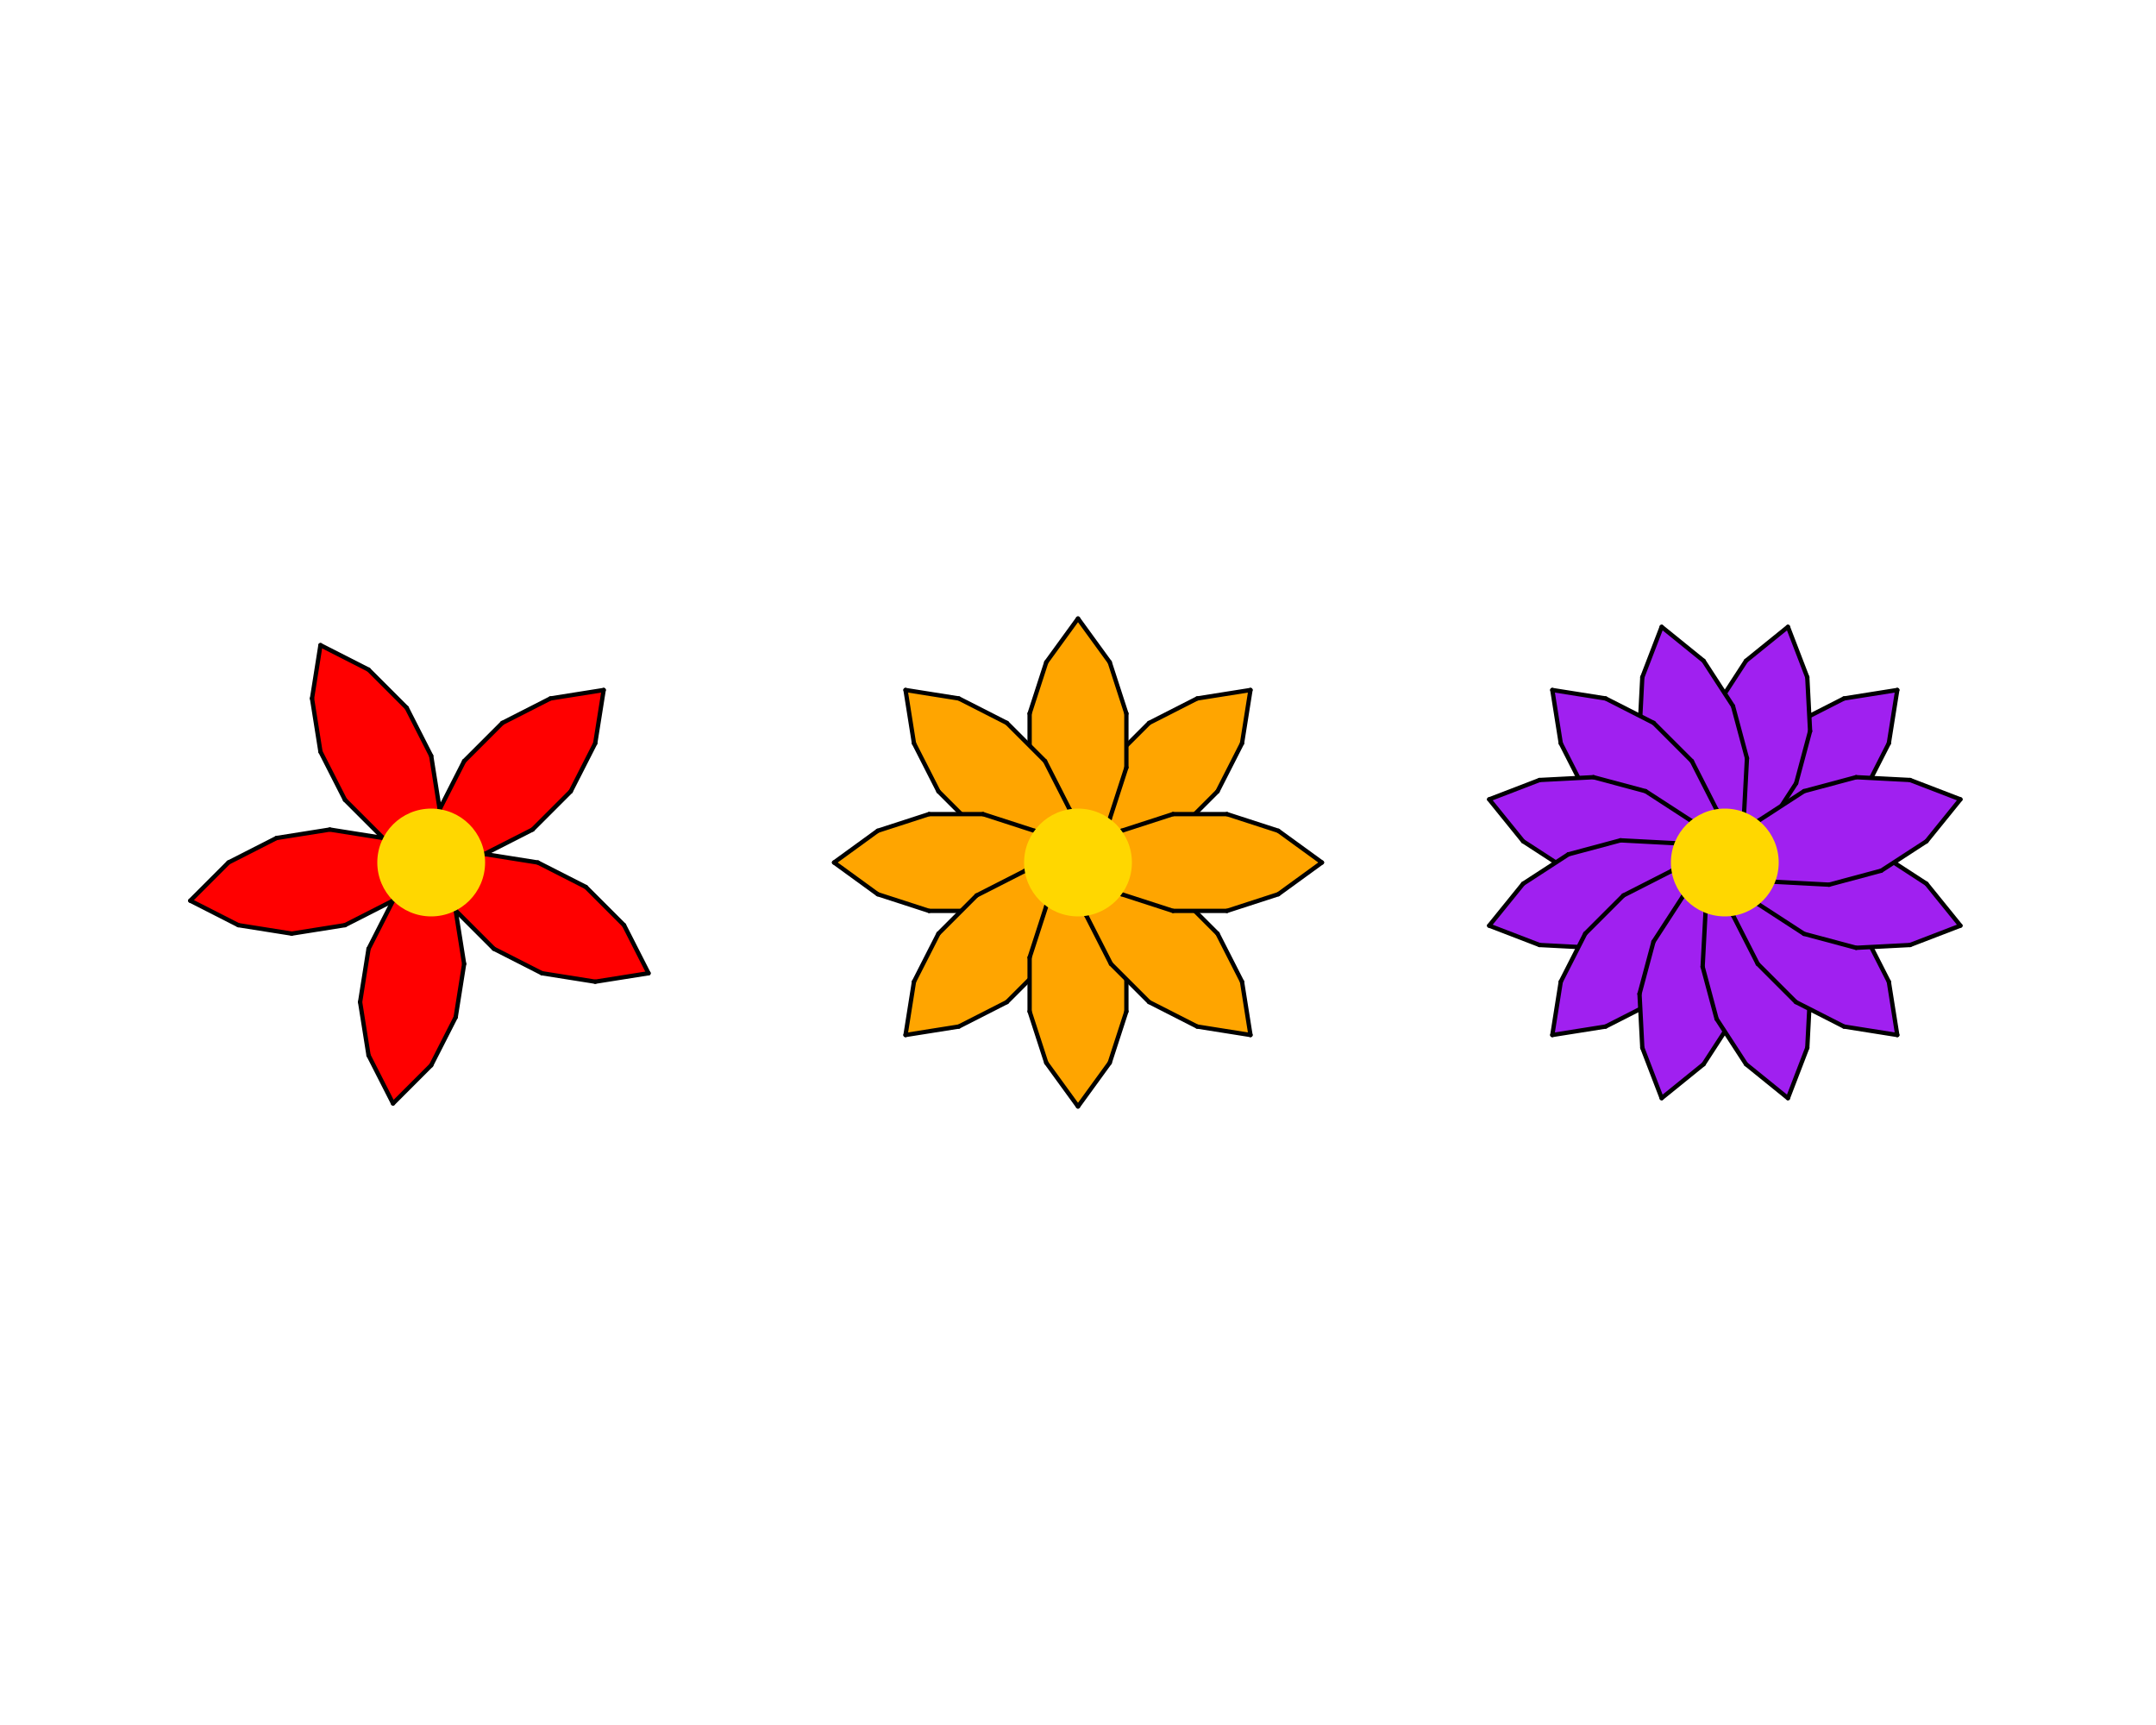
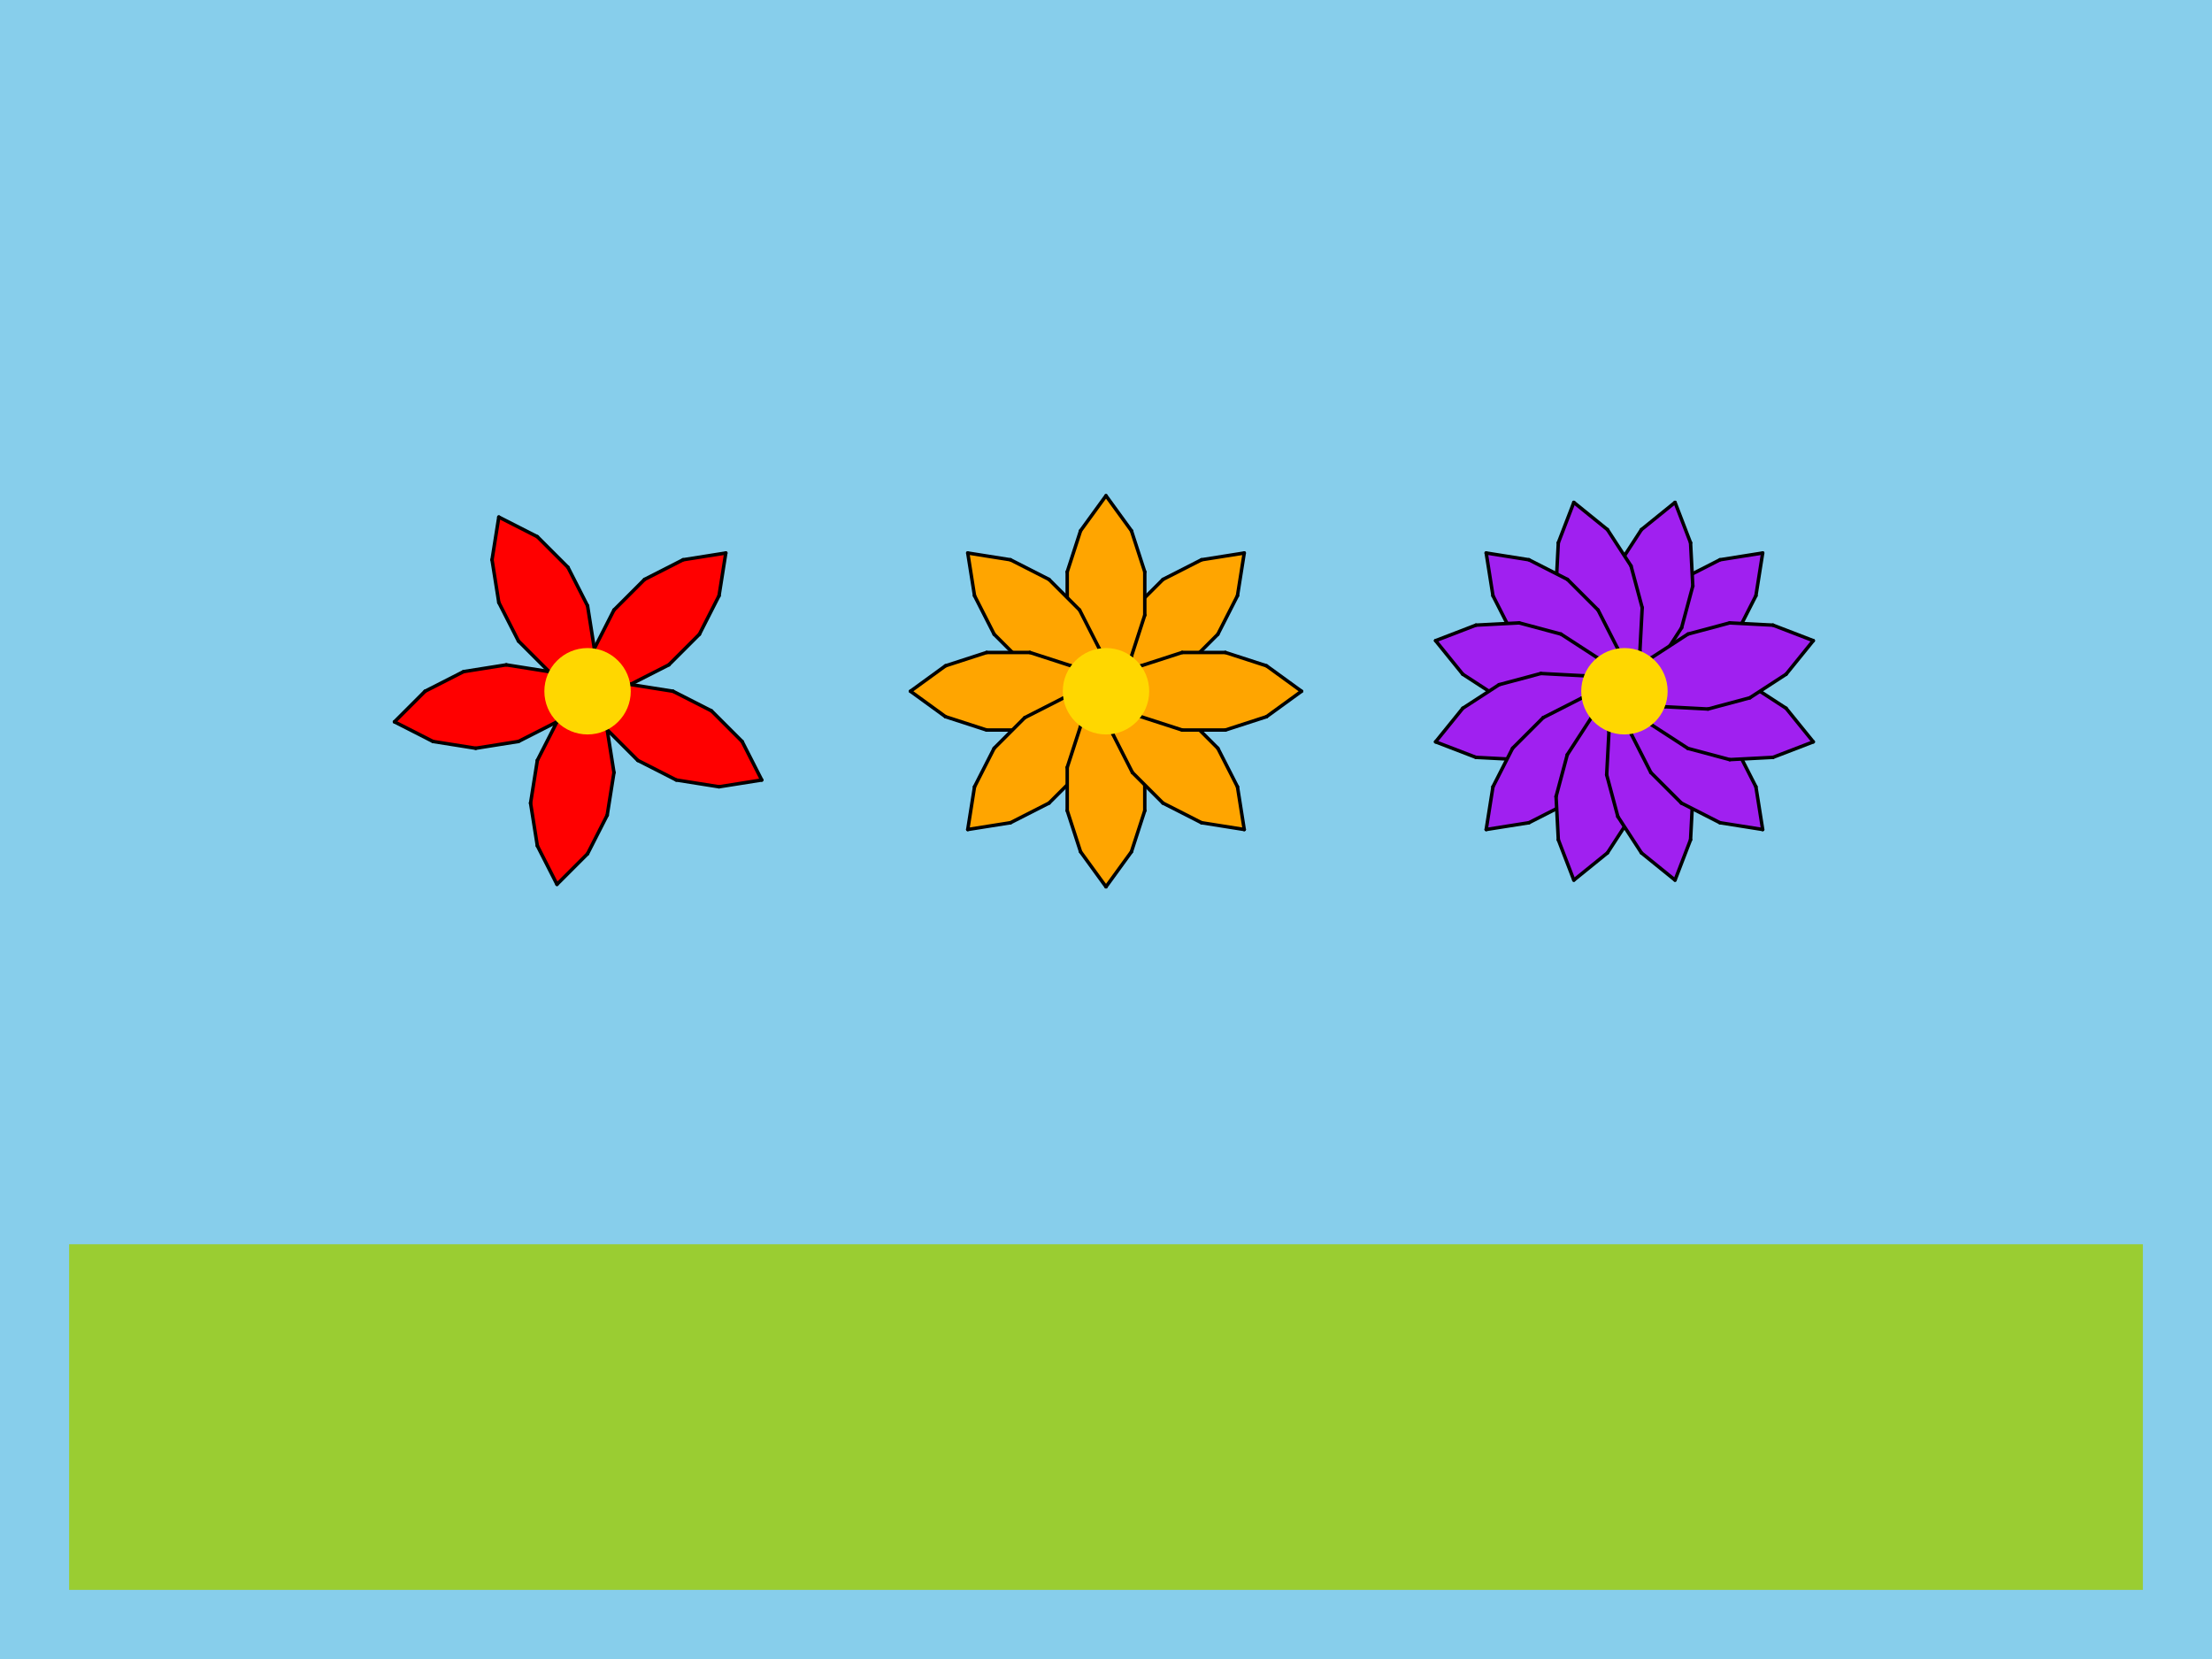
- <svg xmlns="http://www.w3.org/2000/svg" viewBox="-250 -200 500 400" role="img">
-   <rect x="-250" y="-200" width="500" height="400" fill="white" />
+ <svg xmlns="http://www.w3.org/2000/svg" viewBox="-320 -200 640 480" role="img">
+   <rect x="-320" y="-200" width="640" height="480" fill="skyblue" />
+   <polygon points="-300,160 300,160 300,260 -300,260 -300,160" fill="yellowgreen" fill-rule="evenodd" />
  <polygon points="-150,0 -137.64,-1.96 -126.49,-7.64 -117.64,-16.49 -111.96,-27.64 -110,-40 -122.36,-38.04 -133.51,-32.36 -142.36,-23.51 -148.04,-12.36 -150,0" fill="red" fill-rule="evenodd" />
  <line x1="-150" y1="0" x2="-137.64" y2="-1.96" stroke="black" stroke-width="1" stroke-linecap="round" />
  <line x1="-137.64" y1="-1.96" x2="-126.49" y2="-7.64" stroke="black" stroke-width="1" stroke-linecap="round" />
  <line x1="-126.49" y1="-7.64" x2="-117.64" y2="-16.49" stroke="black" stroke-width="1" stroke-linecap="round" />
  <line x1="-117.64" y1="-16.49" x2="-111.96" y2="-27.64" stroke="black" stroke-width="1" stroke-linecap="round" />
  <line x1="-111.96" y1="-27.64" x2="-110" y2="-40" stroke="black" stroke-width="1" stroke-linecap="round" />
  <line x1="-110" y1="-40" x2="-122.36" y2="-38.04" stroke="black" stroke-width="1" stroke-linecap="round" />
  <line x1="-122.36" y1="-38.04" x2="-133.51" y2="-32.36" stroke="black" stroke-width="1" stroke-linecap="round" />
  <line x1="-133.51" y1="-32.36" x2="-142.36" y2="-23.51" stroke="black" stroke-width="1" stroke-linecap="round" />
  <line x1="-142.36" y1="-23.51" x2="-148.04" y2="-12.36" stroke="black" stroke-width="1" stroke-linecap="round" />
  <line x1="-148.04" y1="-12.36" x2="-150" y2="0" stroke="black" stroke-width="1" stroke-linecap="round" />
  <polygon points="-150,0 -148.04,-12.36 -150,-24.72 -155.68,-35.87 -164.53,-44.72 -175.68,-50.4 -177.64,-38.04 -175.68,-25.68 -170,-14.53 -161.15,-5.68 -150,0" fill="red" fill-rule="evenodd" />
  <line x1="-150" y1="0" x2="-148.04" y2="-12.36" stroke="black" stroke-width="1" stroke-linecap="round" />
  <line x1="-148.04" y1="-12.36" x2="-150" y2="-24.72" stroke="black" stroke-width="1" stroke-linecap="round" />
  <line x1="-150" y1="-24.72" x2="-155.68" y2="-35.87" stroke="black" stroke-width="1" stroke-linecap="round" />
  <line x1="-155.68" y1="-35.87" x2="-164.53" y2="-44.72" stroke="black" stroke-width="1" stroke-linecap="round" />
  <line x1="-164.53" y1="-44.72" x2="-175.68" y2="-50.4" stroke="black" stroke-width="1" stroke-linecap="round" />
  <line x1="-175.68" y1="-50.4" x2="-177.64" y2="-38.04" stroke="black" stroke-width="1" stroke-linecap="round" />
  <line x1="-177.64" y1="-38.04" x2="-175.68" y2="-25.68" stroke="black" stroke-width="1" stroke-linecap="round" />
  <line x1="-175.68" y1="-25.68" x2="-170" y2="-14.53" stroke="black" stroke-width="1" stroke-linecap="round" />
  <line x1="-170" y1="-14.53" x2="-161.15" y2="-5.68" stroke="black" stroke-width="1" stroke-linecap="round" />
  <line x1="-161.15" y1="-5.68" x2="-150" y2="0" stroke="black" stroke-width="1" stroke-linecap="round" />
  <polygon points="-150,0 -161.15,-5.68 -173.51,-7.64 -185.87,-5.68 -197.02,0 -205.87,8.85 -194.72,14.53 -182.36,16.49 -170,14.53 -158.85,8.85 -150,0" fill="red" fill-rule="evenodd" />
  <line x1="-150" y1="0" x2="-161.15" y2="-5.68" stroke="black" stroke-width="1" stroke-linecap="round" />
  <line x1="-161.15" y1="-5.68" x2="-173.51" y2="-7.64" stroke="black" stroke-width="1" stroke-linecap="round" />
  <line x1="-173.51" y1="-7.64" x2="-185.87" y2="-5.68" stroke="black" stroke-width="1" stroke-linecap="round" />
  <line x1="-185.87" y1="-5.68" x2="-197.02" y2="0" stroke="black" stroke-width="1" stroke-linecap="round" />
  <line x1="-197.02" y1="0" x2="-205.87" y2="8.85" stroke="black" stroke-width="1" stroke-linecap="round" />
  <line x1="-205.87" y1="8.85" x2="-194.72" y2="14.53" stroke="black" stroke-width="1" stroke-linecap="round" />
  <line x1="-194.72" y1="14.53" x2="-182.36" y2="16.49" stroke="black" stroke-width="1" stroke-linecap="round" />
  <line x1="-182.36" y1="16.49" x2="-170" y2="14.53" stroke="black" stroke-width="1" stroke-linecap="round" />
  <line x1="-170" y1="14.53" x2="-158.85" y2="8.85" stroke="black" stroke-width="1" stroke-linecap="round" />
  <line x1="-158.85" y1="8.85" x2="-150" y2="0" stroke="black" stroke-width="1" stroke-linecap="round" />
  <polygon points="-150,0 -158.85,8.85 -164.53,20 -166.49,32.36 -164.53,44.72 -158.85,55.87 -150,47.02 -144.32,35.87 -142.36,23.51 -144.32,11.15 -150,0" fill="red" fill-rule="evenodd" />
  <line x1="-150" y1="0" x2="-158.85" y2="8.85" stroke="black" stroke-width="1" stroke-linecap="round" />
  <line x1="-158.85" y1="8.85" x2="-164.53" y2="20" stroke="black" stroke-width="1" stroke-linecap="round" />
  <line x1="-164.53" y1="20" x2="-166.49" y2="32.36" stroke="black" stroke-width="1" stroke-linecap="round" />
  <line x1="-166.49" y1="32.36" x2="-164.53" y2="44.72" stroke="black" stroke-width="1" stroke-linecap="round" />
  <line x1="-164.53" y1="44.72" x2="-158.85" y2="55.87" stroke="black" stroke-width="1" stroke-linecap="round" />
  <line x1="-158.85" y1="55.87" x2="-150" y2="47.02" stroke="black" stroke-width="1" stroke-linecap="round" />
  <line x1="-150" y1="47.02" x2="-144.32" y2="35.87" stroke="black" stroke-width="1" stroke-linecap="round" />
  <line x1="-144.32" y1="35.87" x2="-142.36" y2="23.51" stroke="black" stroke-width="1" stroke-linecap="round" />
  <line x1="-142.36" y1="23.51" x2="-144.32" y2="11.15" stroke="black" stroke-width="1" stroke-linecap="round" />
  <line x1="-144.32" y1="11.15" x2="-150" y2="0" stroke="black" stroke-width="1" stroke-linecap="round" />
  <polygon points="-150,0 -144.32,11.15 -135.47,20 -124.32,25.68 -111.96,27.64 -99.6,25.68 -105.28,14.53 -114.13,5.68 -125.28,0 -137.64,-1.96 -150,0" fill="red" fill-rule="evenodd" />
  <line x1="-150" y1="0" x2="-144.32" y2="11.15" stroke="black" stroke-width="1" stroke-linecap="round" />
  <line x1="-144.32" y1="11.15" x2="-135.47" y2="20" stroke="black" stroke-width="1" stroke-linecap="round" />
  <line x1="-135.47" y1="20" x2="-124.32" y2="25.68" stroke="black" stroke-width="1" stroke-linecap="round" />
  <line x1="-124.32" y1="25.68" x2="-111.96" y2="27.64" stroke="black" stroke-width="1" stroke-linecap="round" />
  <line x1="-111.96" y1="27.64" x2="-99.6" y2="25.68" stroke="black" stroke-width="1" stroke-linecap="round" />
  <line x1="-99.6" y1="25.68" x2="-105.28" y2="14.53" stroke="black" stroke-width="1" stroke-linecap="round" />
  <line x1="-105.28" y1="14.53" x2="-114.13" y2="5.68" stroke="black" stroke-width="1" stroke-linecap="round" />
  <line x1="-114.13" y1="5.68" x2="-125.28" y2="0" stroke="black" stroke-width="1" stroke-linecap="round" />
  <line x1="-125.28" y1="0" x2="-137.64" y2="-1.96" stroke="black" stroke-width="1" stroke-linecap="round" />
  <line x1="-137.64" y1="-1.96" x2="-150" y2="0" stroke="black" stroke-width="1" stroke-linecap="round" />
  <circle cx="-150" cy="0" r="12.5" fill="gold" />
  <polygon points="0,0 12.36,-1.96 23.51,-7.64 32.36,-16.49 38.04,-27.64 40,-40 27.64,-38.04 16.49,-32.36 7.64,-23.51 1.96,-12.36 0,0" fill="orange" fill-rule="evenodd" />
  <line x1="0" y1="0" x2="12.36" y2="-1.96" stroke="black" stroke-width="1" stroke-linecap="round" />
  <line x1="12.36" y1="-1.96" x2="23.51" y2="-7.64" stroke="black" stroke-width="1" stroke-linecap="round" />
  <line x1="23.51" y1="-7.64" x2="32.36" y2="-16.49" stroke="black" stroke-width="1" stroke-linecap="round" />
  <line x1="32.36" y1="-16.49" x2="38.04" y2="-27.64" stroke="black" stroke-width="1" stroke-linecap="round" />
  <line x1="38.04" y1="-27.64" x2="40" y2="-40" stroke="black" stroke-width="1" stroke-linecap="round" />
  <line x1="40" y1="-40" x2="27.64" y2="-38.04" stroke="black" stroke-width="1" stroke-linecap="round" />
  <line x1="27.64" y1="-38.04" x2="16.49" y2="-32.36" stroke="black" stroke-width="1" stroke-linecap="round" />
  <line x1="16.49" y1="-32.36" x2="7.64" y2="-23.51" stroke="black" stroke-width="1" stroke-linecap="round" />
  <line x1="7.64" y1="-23.51" x2="1.96" y2="-12.36" stroke="black" stroke-width="1" stroke-linecap="round" />
  <line x1="1.96" y1="-12.36" x2="0" y2="0" stroke="black" stroke-width="1" stroke-linecap="round" />
  <polygon points="0,0 7.36,-10.12 11.22,-22.03 11.22,-34.54 7.36,-46.44 0,-56.57 -7.36,-46.44 -11.22,-34.54 -11.22,-22.03 -7.36,-10.12 0,0" fill="orange" fill-rule="evenodd" />
  <line x1="0" y1="0" x2="7.36" y2="-10.12" stroke="black" stroke-width="1" stroke-linecap="round" />
  <line x1="7.36" y1="-10.12" x2="11.22" y2="-22.03" stroke="black" stroke-width="1" stroke-linecap="round" />
  <line x1="11.22" y1="-22.03" x2="11.22" y2="-34.54" stroke="black" stroke-width="1" stroke-linecap="round" />
  <line x1="11.22" y1="-34.54" x2="7.36" y2="-46.44" stroke="black" stroke-width="1" stroke-linecap="round" />
  <line x1="7.36" y1="-46.44" x2="0" y2="-56.57" stroke="black" stroke-width="1" stroke-linecap="round" />
  <line x1="0" y1="-56.57" x2="-7.36" y2="-46.44" stroke="black" stroke-width="1" stroke-linecap="round" />
  <line x1="-7.36" y1="-46.44" x2="-11.22" y2="-34.54" stroke="black" stroke-width="1" stroke-linecap="round" />
  <line x1="-11.22" y1="-34.54" x2="-11.22" y2="-22.03" stroke="black" stroke-width="1" stroke-linecap="round" />
  <line x1="-11.22" y1="-22.03" x2="-7.36" y2="-10.12" stroke="black" stroke-width="1" stroke-linecap="round" />
  <line x1="-7.36" y1="-10.12" x2="0" y2="0" stroke="black" stroke-width="1" stroke-linecap="round" />
  <polygon points="0,0 -1.96,-12.36 -7.64,-23.51 -16.49,-32.36 -27.64,-38.04 -40,-40 -38.04,-27.64 -32.36,-16.49 -23.51,-7.64 -12.36,-1.96 0,0" fill="orange" fill-rule="evenodd" />
  <line x1="0" y1="0" x2="-1.96" y2="-12.36" stroke="black" stroke-width="1" stroke-linecap="round" />
  <line x1="-1.96" y1="-12.36" x2="-7.64" y2="-23.51" stroke="black" stroke-width="1" stroke-linecap="round" />
  <line x1="-7.64" y1="-23.51" x2="-16.49" y2="-32.36" stroke="black" stroke-width="1" stroke-linecap="round" />
  <line x1="-16.49" y1="-32.36" x2="-27.64" y2="-38.04" stroke="black" stroke-width="1" stroke-linecap="round" />
  <line x1="-27.64" y1="-38.04" x2="-40" y2="-40" stroke="black" stroke-width="1" stroke-linecap="round" />
  <line x1="-40" y1="-40" x2="-38.04" y2="-27.64" stroke="black" stroke-width="1" stroke-linecap="round" />
  <line x1="-38.04" y1="-27.64" x2="-32.36" y2="-16.49" stroke="black" stroke-width="1" stroke-linecap="round" />
  <line x1="-32.36" y1="-16.49" x2="-23.51" y2="-7.64" stroke="black" stroke-width="1" stroke-linecap="round" />
  <line x1="-23.51" y1="-7.64" x2="-12.36" y2="-1.96" stroke="black" stroke-width="1" stroke-linecap="round" />
  <line x1="-12.36" y1="-1.96" x2="0" y2="0" stroke="black" stroke-width="1" stroke-linecap="round" />
  <polygon points="0,0 -10.12,-7.36 -22.03,-11.22 -34.54,-11.22 -46.44,-7.36 -56.57,0 -46.44,7.36 -34.54,11.22 -22.03,11.22 -10.12,7.36 0,0" fill="orange" fill-rule="evenodd" />
  <line x1="0" y1="0" x2="-10.12" y2="-7.36" stroke="black" stroke-width="1" stroke-linecap="round" />
  <line x1="-10.12" y1="-7.36" x2="-22.03" y2="-11.22" stroke="black" stroke-width="1" stroke-linecap="round" />
  <line x1="-22.03" y1="-11.22" x2="-34.54" y2="-11.22" stroke="black" stroke-width="1" stroke-linecap="round" />
  <line x1="-34.54" y1="-11.22" x2="-46.44" y2="-7.36" stroke="black" stroke-width="1" stroke-linecap="round" />
  <line x1="-46.44" y1="-7.36" x2="-56.57" y2="0" stroke="black" stroke-width="1" stroke-linecap="round" />
  <line x1="-56.57" y1="0" x2="-46.44" y2="7.36" stroke="black" stroke-width="1" stroke-linecap="round" />
  <line x1="-46.44" y1="7.36" x2="-34.54" y2="11.22" stroke="black" stroke-width="1" stroke-linecap="round" />
  <line x1="-34.54" y1="11.22" x2="-22.03" y2="11.22" stroke="black" stroke-width="1" stroke-linecap="round" />
  <line x1="-22.03" y1="11.22" x2="-10.12" y2="7.36" stroke="black" stroke-width="1" stroke-linecap="round" />
  <line x1="-10.12" y1="7.36" x2="0" y2="0" stroke="black" stroke-width="1" stroke-linecap="round" />
  <polygon points="0,0 -12.36,1.96 -23.51,7.64 -32.36,16.49 -38.04,27.64 -40,40 -27.64,38.04 -16.49,32.36 -7.64,23.51 -1.96,12.36 0,0" fill="orange" fill-rule="evenodd" />
  <line x1="0" y1="0" x2="-12.36" y2="1.96" stroke="black" stroke-width="1" stroke-linecap="round" />
  <line x1="-12.36" y1="1.96" x2="-23.51" y2="7.64" stroke="black" stroke-width="1" stroke-linecap="round" />
  <line x1="-23.51" y1="7.64" x2="-32.36" y2="16.49" stroke="black" stroke-width="1" stroke-linecap="round" />
  <line x1="-32.36" y1="16.49" x2="-38.04" y2="27.64" stroke="black" stroke-width="1" stroke-linecap="round" />
  <line x1="-38.04" y1="27.64" x2="-40" y2="40" stroke="black" stroke-width="1" stroke-linecap="round" />
  <line x1="-40" y1="40" x2="-27.64" y2="38.04" stroke="black" stroke-width="1" stroke-linecap="round" />
  <line x1="-27.64" y1="38.04" x2="-16.49" y2="32.36" stroke="black" stroke-width="1" stroke-linecap="round" />
  <line x1="-16.49" y1="32.36" x2="-7.64" y2="23.51" stroke="black" stroke-width="1" stroke-linecap="round" />
  <line x1="-7.64" y1="23.51" x2="-1.96" y2="12.36" stroke="black" stroke-width="1" stroke-linecap="round" />
  <line x1="-1.96" y1="12.36" x2="0" y2="0" stroke="black" stroke-width="1" stroke-linecap="round" />
  <polygon points="0,0 -7.36,10.12 -11.22,22.03 -11.22,34.54 -7.36,46.44 0,56.57 7.36,46.44 11.22,34.54 11.22,22.03 7.36,10.12 0,0" fill="orange" fill-rule="evenodd" />
  <line x1="0" y1="0" x2="-7.36" y2="10.12" stroke="black" stroke-width="1" stroke-linecap="round" />
  <line x1="-7.36" y1="10.12" x2="-11.22" y2="22.03" stroke="black" stroke-width="1" stroke-linecap="round" />
  <line x1="-11.22" y1="22.03" x2="-11.22" y2="34.54" stroke="black" stroke-width="1" stroke-linecap="round" />
  <line x1="-11.22" y1="34.54" x2="-7.36" y2="46.44" stroke="black" stroke-width="1" stroke-linecap="round" />
  <line x1="-7.36" y1="46.44" x2="0" y2="56.57" stroke="black" stroke-width="1" stroke-linecap="round" />
  <line x1="0" y1="56.57" x2="7.36" y2="46.44" stroke="black" stroke-width="1" stroke-linecap="round" />
  <line x1="7.36" y1="46.44" x2="11.22" y2="34.54" stroke="black" stroke-width="1" stroke-linecap="round" />
  <line x1="11.22" y1="34.54" x2="11.22" y2="22.03" stroke="black" stroke-width="1" stroke-linecap="round" />
  <line x1="11.22" y1="22.03" x2="7.36" y2="10.12" stroke="black" stroke-width="1" stroke-linecap="round" />
  <line x1="7.36" y1="10.12" x2="0" y2="0" stroke="black" stroke-width="1" stroke-linecap="round" />
  <polygon points="0,0 1.96,12.36 7.64,23.51 16.49,32.36 27.64,38.04 40,40 38.04,27.64 32.36,16.49 23.51,7.64 12.36,1.96 0,0" fill="orange" fill-rule="evenodd" />
  <line x1="0" y1="0" x2="1.96" y2="12.36" stroke="black" stroke-width="1" stroke-linecap="round" />
  <line x1="1.96" y1="12.36" x2="7.64" y2="23.51" stroke="black" stroke-width="1" stroke-linecap="round" />
  <line x1="7.64" y1="23.51" x2="16.49" y2="32.36" stroke="black" stroke-width="1" stroke-linecap="round" />
  <line x1="16.49" y1="32.36" x2="27.64" y2="38.04" stroke="black" stroke-width="1" stroke-linecap="round" />
  <line x1="27.64" y1="38.04" x2="40" y2="40" stroke="black" stroke-width="1" stroke-linecap="round" />
  <line x1="40" y1="40" x2="38.04" y2="27.64" stroke="black" stroke-width="1" stroke-linecap="round" />
  <line x1="38.04" y1="27.64" x2="32.36" y2="16.49" stroke="black" stroke-width="1" stroke-linecap="round" />
  <line x1="32.36" y1="16.49" x2="23.51" y2="7.64" stroke="black" stroke-width="1" stroke-linecap="round" />
  <line x1="23.51" y1="7.64" x2="12.36" y2="1.96" stroke="black" stroke-width="1" stroke-linecap="round" />
  <line x1="12.36" y1="1.96" x2="0" y2="0" stroke="black" stroke-width="1" stroke-linecap="round" />
  <polygon points="0,0 10.12,7.36 22.03,11.22 34.54,11.22 46.44,7.36 56.57,0 46.44,-7.36 34.54,-11.22 22.03,-11.22 10.12,-7.36 0,0" fill="orange" fill-rule="evenodd" />
  <line x1="0" y1="0" x2="10.12" y2="7.36" stroke="black" stroke-width="1" stroke-linecap="round" />
  <line x1="10.12" y1="7.36" x2="22.03" y2="11.22" stroke="black" stroke-width="1" stroke-linecap="round" />
  <line x1="22.03" y1="11.22" x2="34.54" y2="11.22" stroke="black" stroke-width="1" stroke-linecap="round" />
  <line x1="34.54" y1="11.22" x2="46.44" y2="7.36" stroke="black" stroke-width="1" stroke-linecap="round" />
  <line x1="46.44" y1="7.36" x2="56.57" y2="0" stroke="black" stroke-width="1" stroke-linecap="round" />
  <line x1="56.57" y1="0" x2="46.44" y2="-7.36" stroke="black" stroke-width="1" stroke-linecap="round" />
  <line x1="46.44" y1="-7.36" x2="34.54" y2="-11.22" stroke="black" stroke-width="1" stroke-linecap="round" />
  <line x1="34.54" y1="-11.22" x2="22.03" y2="-11.22" stroke="black" stroke-width="1" stroke-linecap="round" />
  <line x1="22.03" y1="-11.22" x2="10.12" y2="-7.36" stroke="black" stroke-width="1" stroke-linecap="round" />
  <line x1="10.12" y1="-7.36" x2="0" y2="0" stroke="black" stroke-width="1" stroke-linecap="round" />
  <circle cx="0" cy="0" r="12.5" fill="gold" />
  <polygon points="150,0 162.36,-1.96 173.51,-7.64 182.36,-16.49 188.04,-27.64 190,-40 177.64,-38.04 166.49,-32.36 157.64,-23.51 151.96,-12.36 150,0" fill="#a020f0" fill-rule="evenodd" />
  <line x1="150" y1="0" x2="162.36" y2="-1.96" stroke="black" stroke-width="1" stroke-linecap="round" />
  <line x1="162.36" y1="-1.96" x2="173.51" y2="-7.64" stroke="black" stroke-width="1" stroke-linecap="round" />
  <line x1="173.51" y1="-7.64" x2="182.36" y2="-16.49" stroke="black" stroke-width="1" stroke-linecap="round" />
  <line x1="182.36" y1="-16.49" x2="188.04" y2="-27.64" stroke="black" stroke-width="1" stroke-linecap="round" />
  <line x1="188.04" y1="-27.64" x2="190" y2="-40" stroke="black" stroke-width="1" stroke-linecap="round" />
  <line x1="190" y1="-40" x2="177.64" y2="-38.04" stroke="black" stroke-width="1" stroke-linecap="round" />
  <line x1="177.64" y1="-38.04" x2="166.49" y2="-32.36" stroke="black" stroke-width="1" stroke-linecap="round" />
  <line x1="166.49" y1="-32.36" x2="157.64" y2="-23.51" stroke="black" stroke-width="1" stroke-linecap="round" />
  <line x1="157.64" y1="-23.51" x2="151.96" y2="-12.36" stroke="black" stroke-width="1" stroke-linecap="round" />
  <line x1="151.96" y1="-12.36" x2="150" y2="0" stroke="black" stroke-width="1" stroke-linecap="round" />
  <polygon points="150,0 159.73,-7.88 166.54,-18.37 169.78,-30.46 169.13,-42.96 164.64,-54.64 154.92,-46.77 148.1,-36.27 144.86,-24.18 145.52,-11.68 150,0" fill="#a020f0" fill-rule="evenodd" />
  <line x1="150" y1="0" x2="159.73" y2="-7.88" stroke="black" stroke-width="1" stroke-linecap="round" />
  <line x1="159.73" y1="-7.88" x2="166.54" y2="-18.37" stroke="black" stroke-width="1" stroke-linecap="round" />
  <line x1="166.54" y1="-18.37" x2="169.78" y2="-30.46" stroke="black" stroke-width="1" stroke-linecap="round" />
  <line x1="169.78" y1="-30.46" x2="169.13" y2="-42.96" stroke="black" stroke-width="1" stroke-linecap="round" />
  <line x1="169.13" y1="-42.96" x2="164.64" y2="-54.64" stroke="black" stroke-width="1" stroke-linecap="round" />
  <line x1="164.64" y1="-54.64" x2="154.92" y2="-46.77" stroke="black" stroke-width="1" stroke-linecap="round" />
  <line x1="154.92" y1="-46.77" x2="148.1" y2="-36.27" stroke="black" stroke-width="1" stroke-linecap="round" />
  <line x1="148.1" y1="-36.27" x2="144.86" y2="-24.18" stroke="black" stroke-width="1" stroke-linecap="round" />
  <line x1="144.86" y1="-24.18" x2="145.52" y2="-11.68" stroke="black" stroke-width="1" stroke-linecap="round" />
  <line x1="145.52" y1="-11.68" x2="150" y2="0" stroke="black" stroke-width="1" stroke-linecap="round" />
  <polygon points="150,0 154.48,-11.68 155.14,-24.18 151.9,-36.27 145.08,-46.77 135.36,-54.64 130.87,-42.96 130.22,-30.46 133.46,-18.37 140.27,-7.88 150,0" fill="#a020f0" fill-rule="evenodd" />
  <line x1="150" y1="0" x2="154.48" y2="-11.68" stroke="black" stroke-width="1" stroke-linecap="round" />
  <line x1="154.48" y1="-11.68" x2="155.14" y2="-24.18" stroke="black" stroke-width="1" stroke-linecap="round" />
  <line x1="155.14" y1="-24.18" x2="151.9" y2="-36.27" stroke="black" stroke-width="1" stroke-linecap="round" />
  <line x1="151.9" y1="-36.27" x2="145.08" y2="-46.77" stroke="black" stroke-width="1" stroke-linecap="round" />
  <line x1="145.08" y1="-46.77" x2="135.36" y2="-54.64" stroke="black" stroke-width="1" stroke-linecap="round" />
  <line x1="135.36" y1="-54.64" x2="130.87" y2="-42.96" stroke="black" stroke-width="1" stroke-linecap="round" />
  <line x1="130.87" y1="-42.96" x2="130.22" y2="-30.46" stroke="black" stroke-width="1" stroke-linecap="round" />
  <line x1="130.22" y1="-30.46" x2="133.46" y2="-18.37" stroke="black" stroke-width="1" stroke-linecap="round" />
  <line x1="133.46" y1="-18.37" x2="140.27" y2="-7.88" stroke="black" stroke-width="1" stroke-linecap="round" />
  <line x1="140.27" y1="-7.88" x2="150" y2="0" stroke="black" stroke-width="1" stroke-linecap="round" />
  <polygon points="150,0 148.04,-12.36 142.36,-23.51 133.51,-32.36 122.36,-38.04 110,-40 111.96,-27.64 117.64,-16.49 126.49,-7.64 137.64,-1.96 150,0" fill="#a020f0" fill-rule="evenodd" />
  <line x1="150" y1="0" x2="148.04" y2="-12.36" stroke="black" stroke-width="1" stroke-linecap="round" />
  <line x1="148.04" y1="-12.36" x2="142.36" y2="-23.51" stroke="black" stroke-width="1" stroke-linecap="round" />
  <line x1="142.36" y1="-23.51" x2="133.51" y2="-32.36" stroke="black" stroke-width="1" stroke-linecap="round" />
  <line x1="133.51" y1="-32.36" x2="122.36" y2="-38.04" stroke="black" stroke-width="1" stroke-linecap="round" />
  <line x1="122.36" y1="-38.04" x2="110" y2="-40" stroke="black" stroke-width="1" stroke-linecap="round" />
  <line x1="110" y1="-40" x2="111.96" y2="-27.64" stroke="black" stroke-width="1" stroke-linecap="round" />
  <line x1="111.96" y1="-27.64" x2="117.64" y2="-16.49" stroke="black" stroke-width="1" stroke-linecap="round" />
  <line x1="117.64" y1="-16.49" x2="126.49" y2="-7.64" stroke="black" stroke-width="1" stroke-linecap="round" />
  <line x1="126.49" y1="-7.64" x2="137.64" y2="-1.96" stroke="black" stroke-width="1" stroke-linecap="round" />
  <line x1="137.64" y1="-1.96" x2="150" y2="0" stroke="black" stroke-width="1" stroke-linecap="round" />
  <polygon points="150,0 142.12,-9.73 131.63,-16.54 119.54,-19.78 107.04,-19.13 95.36,-14.64 103.23,-4.92 113.73,1.9 125.82,5.14 138.32,4.48 150,0" fill="#a020f0" fill-rule="evenodd" />
  <line x1="150" y1="0" x2="142.12" y2="-9.73" stroke="black" stroke-width="1" stroke-linecap="round" />
  <line x1="142.12" y1="-9.73" x2="131.63" y2="-16.54" stroke="black" stroke-width="1" stroke-linecap="round" />
  <line x1="131.63" y1="-16.54" x2="119.54" y2="-19.78" stroke="black" stroke-width="1" stroke-linecap="round" />
  <line x1="119.54" y1="-19.78" x2="107.04" y2="-19.13" stroke="black" stroke-width="1" stroke-linecap="round" />
  <line x1="107.04" y1="-19.13" x2="95.36" y2="-14.64" stroke="black" stroke-width="1" stroke-linecap="round" />
  <line x1="95.36" y1="-14.64" x2="103.23" y2="-4.92" stroke="black" stroke-width="1" stroke-linecap="round" />
  <line x1="103.23" y1="-4.92" x2="113.73" y2="1.9" stroke="black" stroke-width="1" stroke-linecap="round" />
  <line x1="113.73" y1="1.9" x2="125.82" y2="5.14" stroke="black" stroke-width="1" stroke-linecap="round" />
  <line x1="125.82" y1="5.14" x2="138.32" y2="4.48" stroke="black" stroke-width="1" stroke-linecap="round" />
  <line x1="138.32" y1="4.48" x2="150" y2="0" stroke="black" stroke-width="1" stroke-linecap="round" />
  <polygon points="150,0 138.32,-4.48 125.82,-5.14 113.73,-1.9 103.23,4.92 95.36,14.64 107.04,19.13 119.54,19.78 131.63,16.54 142.12,9.73 150,0" fill="#a020f0" fill-rule="evenodd" />
  <line x1="150" y1="0" x2="138.32" y2="-4.48" stroke="black" stroke-width="1" stroke-linecap="round" />
  <line x1="138.32" y1="-4.48" x2="125.82" y2="-5.14" stroke="black" stroke-width="1" stroke-linecap="round" />
  <line x1="125.82" y1="-5.14" x2="113.73" y2="-1.9" stroke="black" stroke-width="1" stroke-linecap="round" />
  <line x1="113.73" y1="-1.9" x2="103.23" y2="4.92" stroke="black" stroke-width="1" stroke-linecap="round" />
  <line x1="103.23" y1="4.92" x2="95.36" y2="14.64" stroke="black" stroke-width="1" stroke-linecap="round" />
  <line x1="95.36" y1="14.64" x2="107.04" y2="19.13" stroke="black" stroke-width="1" stroke-linecap="round" />
  <line x1="107.04" y1="19.13" x2="119.54" y2="19.78" stroke="black" stroke-width="1" stroke-linecap="round" />
  <line x1="119.54" y1="19.78" x2="131.63" y2="16.54" stroke="black" stroke-width="1" stroke-linecap="round" />
  <line x1="131.63" y1="16.54" x2="142.12" y2="9.73" stroke="black" stroke-width="1" stroke-linecap="round" />
  <line x1="142.12" y1="9.73" x2="150" y2="0" stroke="black" stroke-width="1" stroke-linecap="round" />
  <polygon points="150,0 137.64,1.96 126.49,7.64 117.64,16.49 111.96,27.64 110,40 122.36,38.04 133.51,32.36 142.36,23.51 148.04,12.36 150,0" fill="#a020f0" fill-rule="evenodd" />
  <line x1="150" y1="0" x2="137.64" y2="1.96" stroke="black" stroke-width="1" stroke-linecap="round" />
  <line x1="137.64" y1="1.96" x2="126.49" y2="7.64" stroke="black" stroke-width="1" stroke-linecap="round" />
  <line x1="126.49" y1="7.64" x2="117.64" y2="16.49" stroke="black" stroke-width="1" stroke-linecap="round" />
  <line x1="117.64" y1="16.49" x2="111.96" y2="27.64" stroke="black" stroke-width="1" stroke-linecap="round" />
  <line x1="111.96" y1="27.64" x2="110" y2="40" stroke="black" stroke-width="1" stroke-linecap="round" />
  <line x1="110" y1="40" x2="122.36" y2="38.04" stroke="black" stroke-width="1" stroke-linecap="round" />
  <line x1="122.36" y1="38.04" x2="133.51" y2="32.36" stroke="black" stroke-width="1" stroke-linecap="round" />
  <line x1="133.51" y1="32.36" x2="142.36" y2="23.51" stroke="black" stroke-width="1" stroke-linecap="round" />
  <line x1="142.36" y1="23.51" x2="148.04" y2="12.36" stroke="black" stroke-width="1" stroke-linecap="round" />
  <line x1="148.04" y1="12.36" x2="150" y2="0" stroke="black" stroke-width="1" stroke-linecap="round" />
  <polygon points="150,0 140.27,7.88 133.46,18.37 130.22,30.46 130.87,42.96 135.36,54.64 145.08,46.77 151.9,36.27 155.14,24.18 154.48,11.68 150,0" fill="#a020f0" fill-rule="evenodd" />
  <line x1="150" y1="0" x2="140.27" y2="7.88" stroke="black" stroke-width="1" stroke-linecap="round" />
  <line x1="140.27" y1="7.88" x2="133.46" y2="18.37" stroke="black" stroke-width="1" stroke-linecap="round" />
  <line x1="133.46" y1="18.37" x2="130.22" y2="30.46" stroke="black" stroke-width="1" stroke-linecap="round" />
  <line x1="130.22" y1="30.46" x2="130.87" y2="42.96" stroke="black" stroke-width="1" stroke-linecap="round" />
  <line x1="130.87" y1="42.96" x2="135.36" y2="54.64" stroke="black" stroke-width="1" stroke-linecap="round" />
  <line x1="135.36" y1="54.64" x2="145.08" y2="46.77" stroke="black" stroke-width="1" stroke-linecap="round" />
  <line x1="145.08" y1="46.77" x2="151.9" y2="36.27" stroke="black" stroke-width="1" stroke-linecap="round" />
  <line x1="151.9" y1="36.27" x2="155.14" y2="24.18" stroke="black" stroke-width="1" stroke-linecap="round" />
  <line x1="155.14" y1="24.18" x2="154.48" y2="11.68" stroke="black" stroke-width="1" stroke-linecap="round" />
  <line x1="154.48" y1="11.68" x2="150" y2="0" stroke="black" stroke-width="1" stroke-linecap="round" />
  <polygon points="150,0 145.52,11.68 144.86,24.18 148.1,36.27 154.92,46.77 164.64,54.64 169.13,42.96 169.78,30.46 166.54,18.37 159.73,7.88 150,0" fill="#a020f0" fill-rule="evenodd" />
  <line x1="150" y1="0" x2="145.52" y2="11.68" stroke="black" stroke-width="1" stroke-linecap="round" />
  <line x1="145.52" y1="11.68" x2="144.86" y2="24.18" stroke="black" stroke-width="1" stroke-linecap="round" />
  <line x1="144.86" y1="24.18" x2="148.1" y2="36.27" stroke="black" stroke-width="1" stroke-linecap="round" />
  <line x1="148.1" y1="36.27" x2="154.92" y2="46.77" stroke="black" stroke-width="1" stroke-linecap="round" />
  <line x1="154.92" y1="46.77" x2="164.64" y2="54.64" stroke="black" stroke-width="1" stroke-linecap="round" />
  <line x1="164.64" y1="54.64" x2="169.13" y2="42.96" stroke="black" stroke-width="1" stroke-linecap="round" />
  <line x1="169.13" y1="42.96" x2="169.78" y2="30.46" stroke="black" stroke-width="1" stroke-linecap="round" />
  <line x1="169.78" y1="30.46" x2="166.54" y2="18.37" stroke="black" stroke-width="1" stroke-linecap="round" />
  <line x1="166.54" y1="18.37" x2="159.73" y2="7.88" stroke="black" stroke-width="1" stroke-linecap="round" />
  <line x1="159.73" y1="7.88" x2="150" y2="0" stroke="black" stroke-width="1" stroke-linecap="round" />
  <polygon points="150,0 151.96,12.36 157.64,23.51 166.49,32.36 177.64,38.04 190,40 188.04,27.64 182.36,16.49 173.51,7.64 162.36,1.96 150,0" fill="#a020f0" fill-rule="evenodd" />
  <line x1="150" y1="0" x2="151.96" y2="12.36" stroke="black" stroke-width="1" stroke-linecap="round" />
  <line x1="151.96" y1="12.36" x2="157.64" y2="23.51" stroke="black" stroke-width="1" stroke-linecap="round" />
  <line x1="157.64" y1="23.51" x2="166.49" y2="32.36" stroke="black" stroke-width="1" stroke-linecap="round" />
  <line x1="166.49" y1="32.36" x2="177.64" y2="38.04" stroke="black" stroke-width="1" stroke-linecap="round" />
  <line x1="177.64" y1="38.04" x2="190" y2="40" stroke="black" stroke-width="1" stroke-linecap="round" />
  <line x1="190" y1="40" x2="188.04" y2="27.64" stroke="black" stroke-width="1" stroke-linecap="round" />
  <line x1="188.04" y1="27.64" x2="182.36" y2="16.49" stroke="black" stroke-width="1" stroke-linecap="round" />
  <line x1="182.36" y1="16.49" x2="173.51" y2="7.64" stroke="black" stroke-width="1" stroke-linecap="round" />
  <line x1="173.51" y1="7.64" x2="162.36" y2="1.96" stroke="black" stroke-width="1" stroke-linecap="round" />
  <line x1="162.36" y1="1.96" x2="150" y2="0" stroke="black" stroke-width="1" stroke-linecap="round" />
  <polygon points="150,0 157.88,9.73 168.37,16.54 180.46,19.78 192.96,19.13 204.64,14.64 196.77,4.92 186.27,-1.9 174.18,-5.14 161.68,-4.48 150,0" fill="#a020f0" fill-rule="evenodd" />
  <line x1="150" y1="0" x2="157.88" y2="9.73" stroke="black" stroke-width="1" stroke-linecap="round" />
  <line x1="157.88" y1="9.73" x2="168.37" y2="16.54" stroke="black" stroke-width="1" stroke-linecap="round" />
  <line x1="168.37" y1="16.54" x2="180.46" y2="19.78" stroke="black" stroke-width="1" stroke-linecap="round" />
  <line x1="180.46" y1="19.78" x2="192.96" y2="19.13" stroke="black" stroke-width="1" stroke-linecap="round" />
  <line x1="192.96" y1="19.13" x2="204.64" y2="14.64" stroke="black" stroke-width="1" stroke-linecap="round" />
  <line x1="204.64" y1="14.64" x2="196.77" y2="4.92" stroke="black" stroke-width="1" stroke-linecap="round" />
  <line x1="196.77" y1="4.92" x2="186.27" y2="-1.9" stroke="black" stroke-width="1" stroke-linecap="round" />
  <line x1="186.27" y1="-1.9" x2="174.18" y2="-5.14" stroke="black" stroke-width="1" stroke-linecap="round" />
  <line x1="174.18" y1="-5.14" x2="161.68" y2="-4.48" stroke="black" stroke-width="1" stroke-linecap="round" />
  <line x1="161.68" y1="-4.48" x2="150" y2="0" stroke="black" stroke-width="1" stroke-linecap="round" />
  <polygon points="150,0 161.68,4.48 174.18,5.14 186.27,1.9 196.77,-4.92 204.64,-14.64 192.96,-19.13 180.46,-19.78 168.37,-16.54 157.88,-9.73 150,0" fill="#a020f0" fill-rule="evenodd" />
  <line x1="150" y1="0" x2="161.68" y2="4.48" stroke="black" stroke-width="1" stroke-linecap="round" />
  <line x1="161.68" y1="4.48" x2="174.18" y2="5.14" stroke="black" stroke-width="1" stroke-linecap="round" />
  <line x1="174.18" y1="5.14" x2="186.27" y2="1.9" stroke="black" stroke-width="1" stroke-linecap="round" />
  <line x1="186.27" y1="1.9" x2="196.77" y2="-4.92" stroke="black" stroke-width="1" stroke-linecap="round" />
  <line x1="196.77" y1="-4.92" x2="204.64" y2="-14.64" stroke="black" stroke-width="1" stroke-linecap="round" />
  <line x1="204.64" y1="-14.64" x2="192.96" y2="-19.13" stroke="black" stroke-width="1" stroke-linecap="round" />
  <line x1="192.96" y1="-19.13" x2="180.46" y2="-19.78" stroke="black" stroke-width="1" stroke-linecap="round" />
  <line x1="180.46" y1="-19.78" x2="168.37" y2="-16.54" stroke="black" stroke-width="1" stroke-linecap="round" />
  <line x1="168.37" y1="-16.54" x2="157.88" y2="-9.73" stroke="black" stroke-width="1" stroke-linecap="round" />
  <line x1="157.88" y1="-9.73" x2="150" y2="0" stroke="black" stroke-width="1" stroke-linecap="round" />
  <circle cx="150" cy="0" r="12.5" fill="gold" />
</svg>
